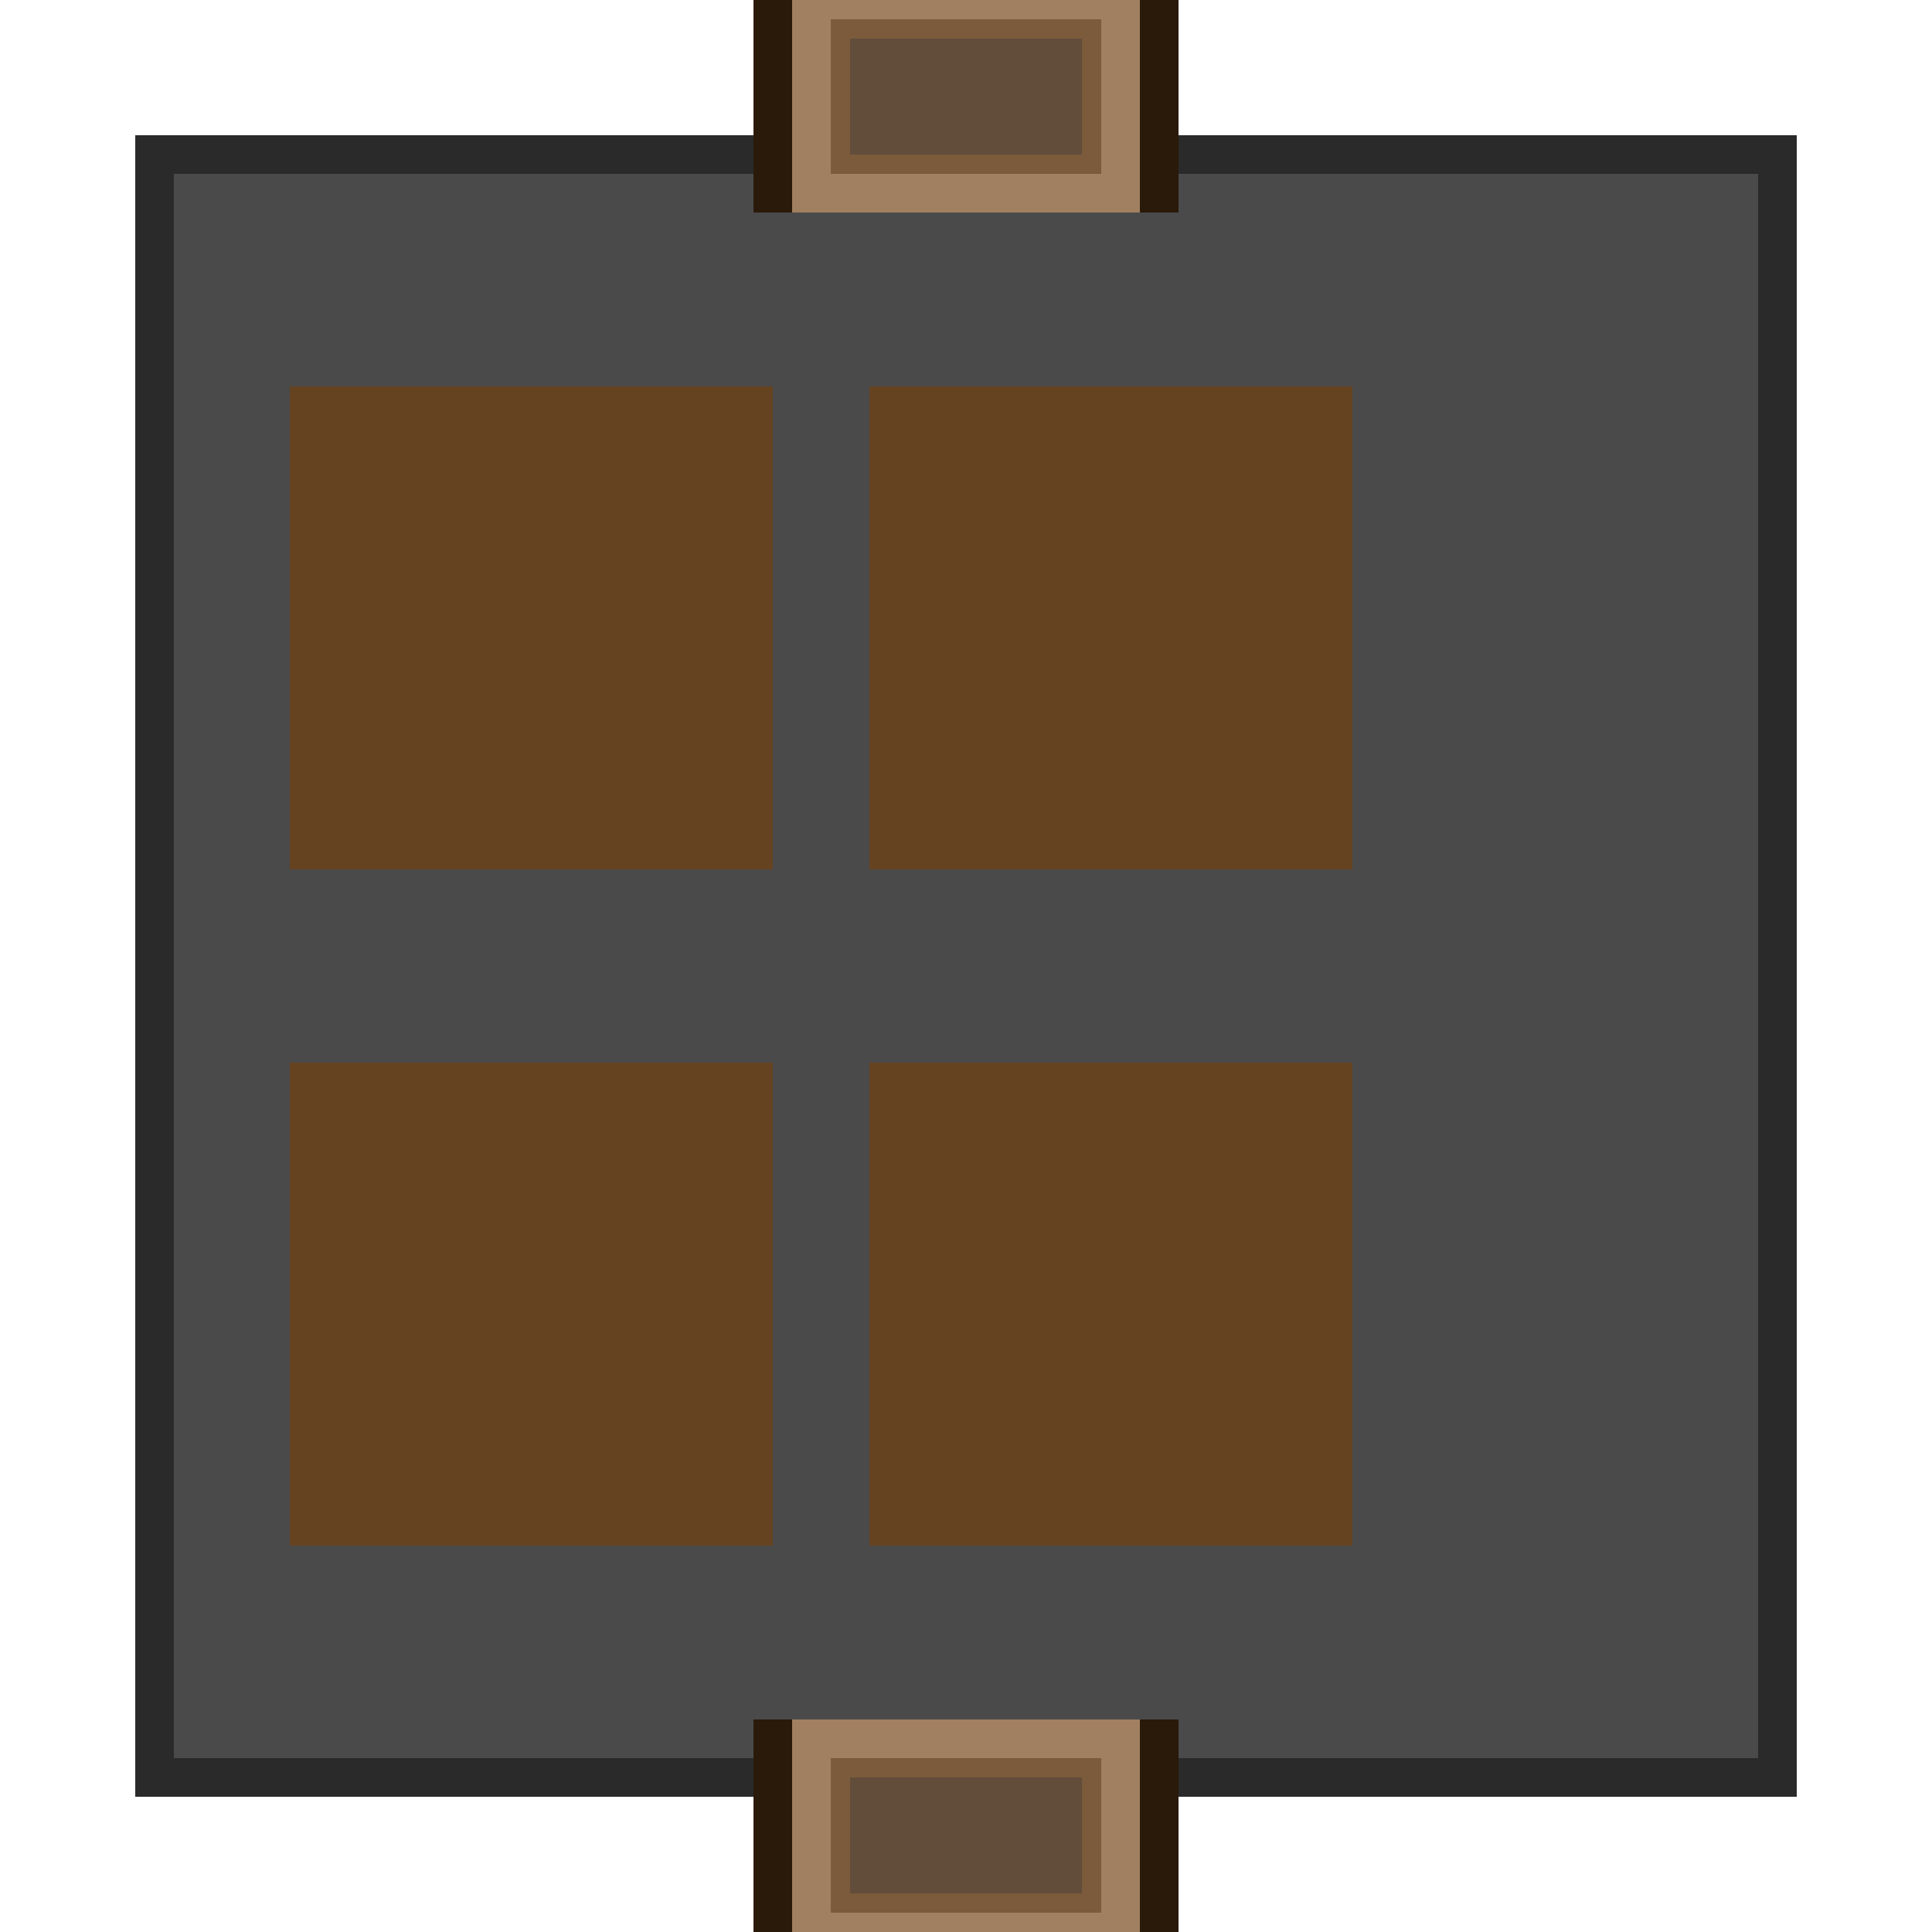
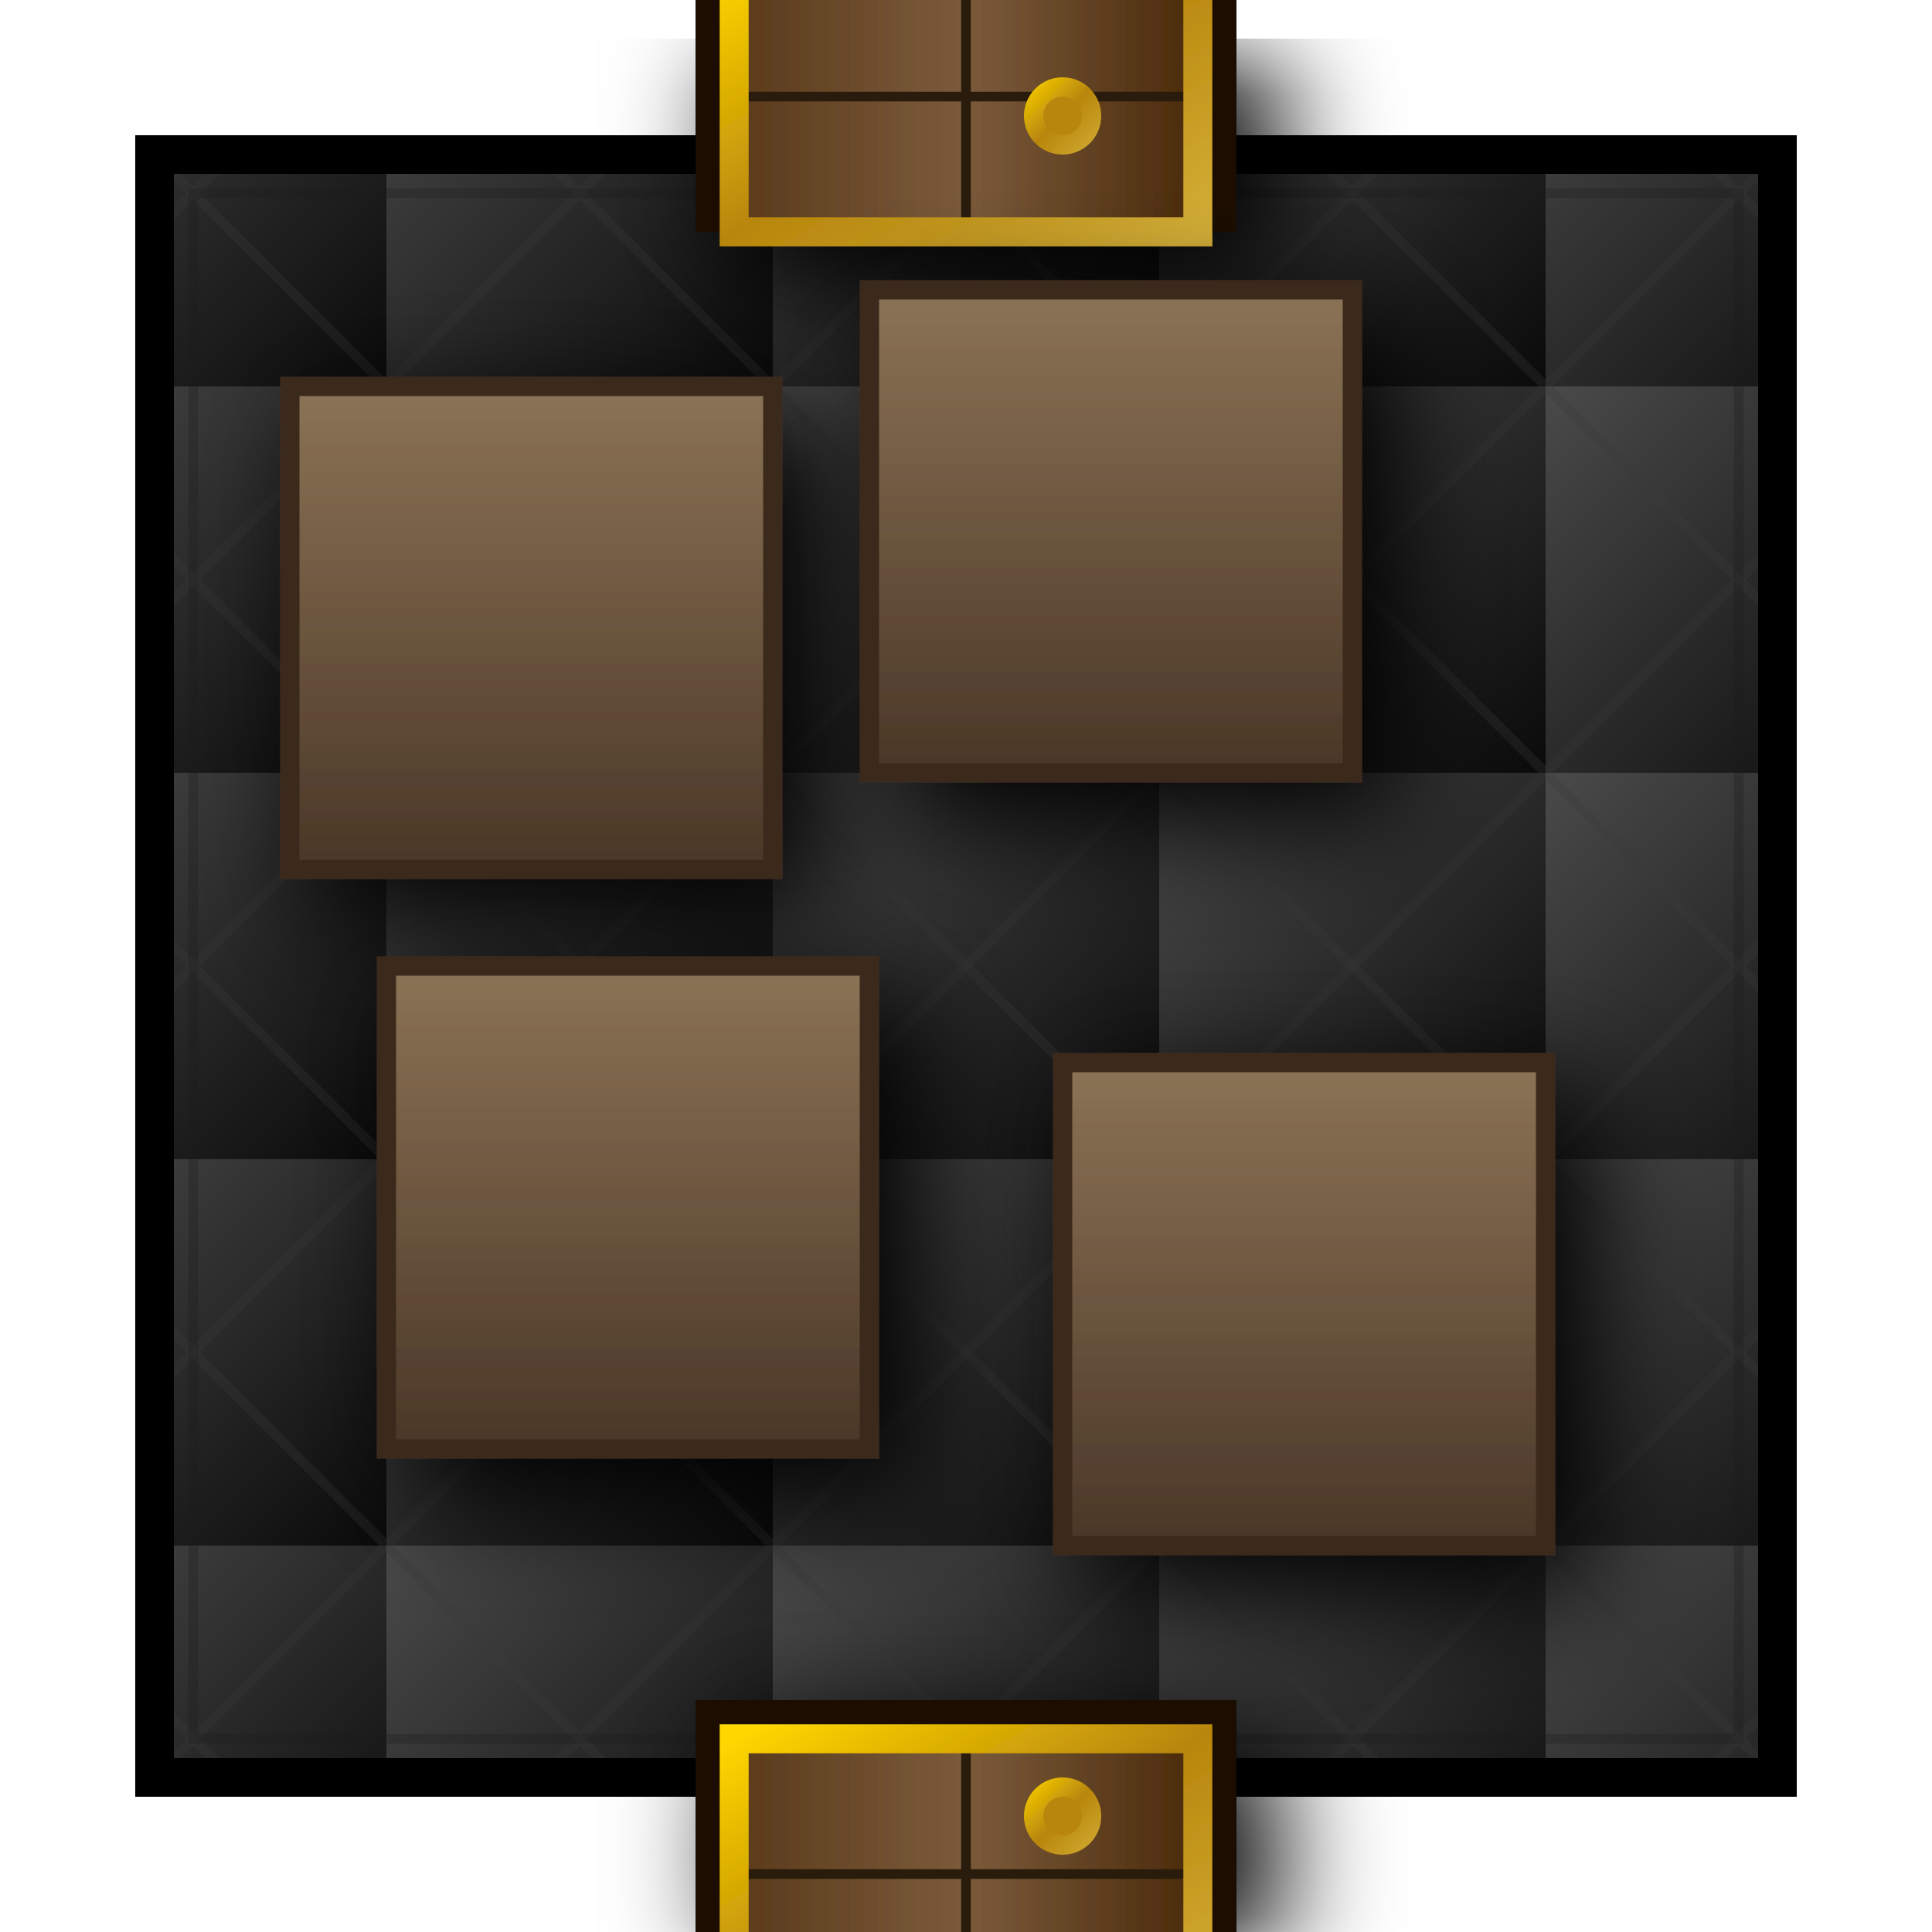
- <svg xmlns="http://www.w3.org/2000/svg" viewBox="0 0 100 100" width="300" height="300">
-   <rect x="8" y="8" width="84" height="84" fill="#4A4A4A" stroke="#2A2A2A" stroke-width="2" />
-   <rect x="40" y="-2" width="20" height="12" fill="#3D2B1A" stroke="#2A1A0A" stroke-width="2" />
-   <rect x="42" y="0" width="16" height="10" fill="#7B5B3B" stroke="#A08060" stroke-width="2" />
-   <rect x="44" y="2" width="12" height="6" fill="#5A4A3A" opacity="0.8" />
-   <rect x="40" y="90" width="20" height="12" fill="#3D2B1A" stroke="#2A1A0A" stroke-width="2" />
-   <rect x="42" y="90" width="16" height="10" fill="#7B5B3B" stroke="#A08060" stroke-width="2" />
-   <rect x="44" y="92" width="12" height="6" fill="#5A4A3A" opacity="0.8" />
-   <rect x="15" y="20" width="25" height="25" fill="#654321" />
-   <rect x="45" y="20" width="25" height="25" fill="#654321" />
-   <rect x="15" y="55" width="25" height="25" fill="#654321" />
-   <rect x="45" y="55" width="25" height="25" fill="#654321" />
+ <svg xmlns="http://www.w3.org/2000/svg" viewBox="0 0 100 100" width="400" height="400">
+   <defs>
+     <linearGradient id="floorGrad" x1="0%" y1="0%" x2="100%" y2="100%">
+       <stop offset="0%" style="stop-color:#4A4A4A" />
+       <stop offset="50%" style="stop-color:#2A2A2A" />
+       <stop offset="100%" style="stop-color:#0A0A0A" />
+     </linearGradient>
+     <pattern id="concretePattern" x="0" y="0" width="20" height="20" patternUnits="userSpaceOnUse">
+       <rect width="20" height="20" fill="url(#floorGrad)" />
+       <line x1="0" y1="0" x2="20" y2="20" stroke="#3A3A3A" stroke-width="0.5" opacity="0.3" />
+       <line x1="20" y1="0" x2="0" y2="20" stroke="#3A3A3A" stroke-width="0.5" opacity="0.3" />
+     </pattern>
+     <linearGradient id="doorWood" x1="0%" y1="0%" x2="100%" y2="0%">
+       <stop offset="0%" style="stop-color:#5A3A1A" />
+       <stop offset="50%" style="stop-color:#7B5B3B" />
+       <stop offset="100%" style="stop-color:#4A2A0A" />
+     </linearGradient>
+     <linearGradient id="goldTrim" x1="0%" y1="0%" x2="100%" y2="100%">
+       <stop offset="0%" style="stop-color:#FFD700" />
+       <stop offset="50%" style="stop-color:#B8860B" />
+       <stop offset="100%" style="stop-color:#D4AF37" />
+     </linearGradient>
+     <linearGradient id="boxGrad" x1="0%" y1="0%" x2="0%" y2="100%">
+       <stop offset="0%" style="stop-color:#8B7355" />
+       <stop offset="100%" style="stop-color:#4A3728" />
+     </linearGradient>
+     <filter id="softShadow" x="-50%" y="-50%" width="200%" height="200%">
+       <feGaussianBlur in="SourceAlpha" stdDeviation="3" result="blur" />
+       <feOffset in="blur" dx="2" dy="2" result="offsetBlur" />
+       <feComponentTransfer>
+         <feFuncA type="linear" slope="0.4" />
+       </feComponentTransfer>
+       <feMerge>
+         <feMergeNode in="offsetBlur" />
+         <feMergeNode in="SourceGraphic" />
+       </feMerge>
+     </filter>
+   </defs>
+   <rect x="8" y="8" width="84" height="84" fill="url(#concretePattern)" stroke="#000" stroke-width="2" />
+   <rect x="10" y="10" width="80" height="80" fill="none" stroke="#1A1A1A" stroke-width="0.5" opacity="0.3" />
+   <g filter="url(#softShadow)">
+     <rect x="36" y="-4" width="28" height="16" fill="#1A0A00" />
+     <rect x="38" y="-2" width="24" height="14" fill="url(#doorWood)" />
+     <line x1="50" y1="-2" x2="50" y2="12" stroke="#2A1A0A" stroke-width="0.5" />
+     <line x1="38" y1="5" x2="62" y2="5" stroke="#2A1A0A" stroke-width="0.5" />
+     <rect x="38" y="-2" width="24" height="14" fill="none" stroke="url(#goldTrim)" stroke-width="1.5" />
+     <circle cx="55" cy="6" r="2" fill="url(#goldTrim)" />
+     <circle cx="55" cy="6" r="1" fill="#B8860B" />
+   </g>
+   <g filter="url(#softShadow)">
+     <rect x="36" y="88" width="28" height="16" fill="#1A0A00" />
+     <rect x="38" y="90" width="24" height="14" fill="url(#doorWood)" />
+     <line x1="50" y1="90" x2="50" y2="104" stroke="#2A1A0A" stroke-width="0.5" />
+     <line x1="38" y1="97" x2="62" y2="97" stroke="#2A1A0A" stroke-width="0.5" />
+     <rect x="38" y="90" width="24" height="14" fill="none" stroke="url(#goldTrim)" stroke-width="1.5" />
+     <circle cx="55" cy="94" r="2" fill="url(#goldTrim)" />
+     <circle cx="55" cy="94" r="1" fill="#B8860B" />
+   </g>
+   <rect x="15" y="20" width="25" height="25" fill="url(#boxGrad)" stroke="#3A2A1A" filter="url(#softShadow)" />
+   <rect x="45" y="15" width="25" height="25" fill="url(#boxGrad)" stroke="#3A2A1A" filter="url(#softShadow)" />
+   <rect x="20" y="50" width="25" height="25" fill="url(#boxGrad)" stroke="#3A2A1A" filter="url(#softShadow)" />
+   <rect x="55" y="55" width="25" height="25" fill="url(#boxGrad)" stroke="#3A2A1A" filter="url(#softShadow)" />
</svg>
